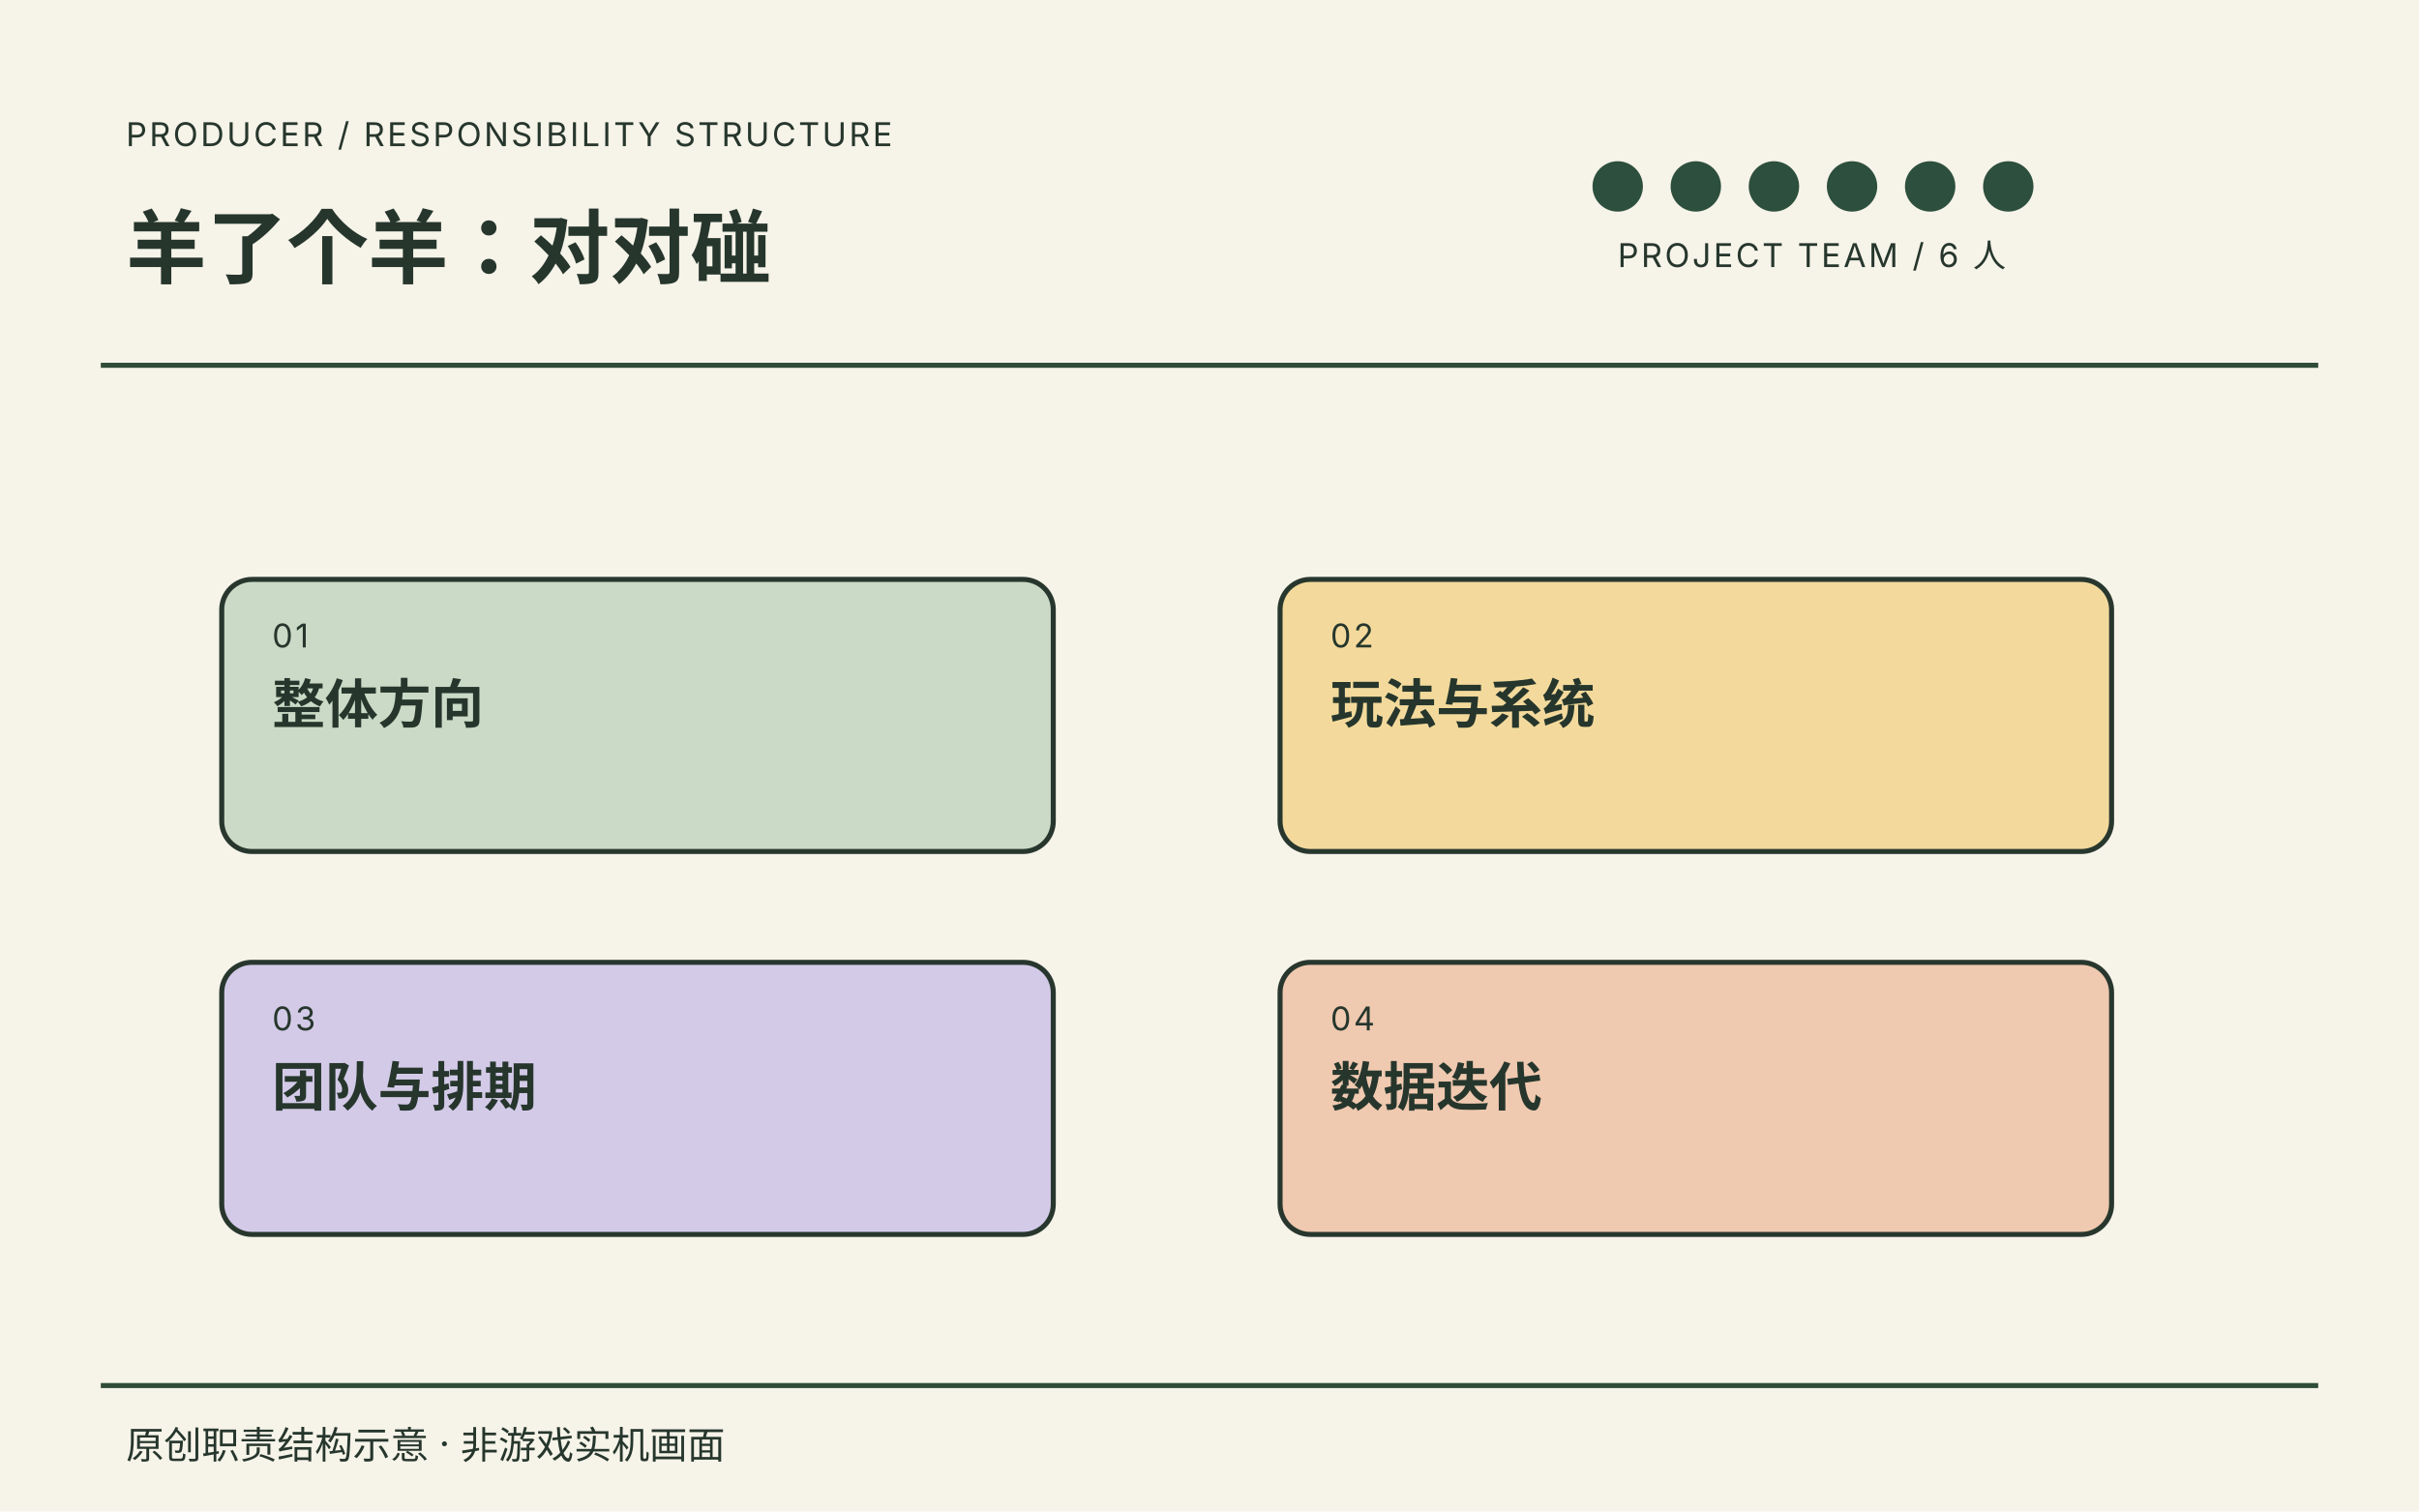
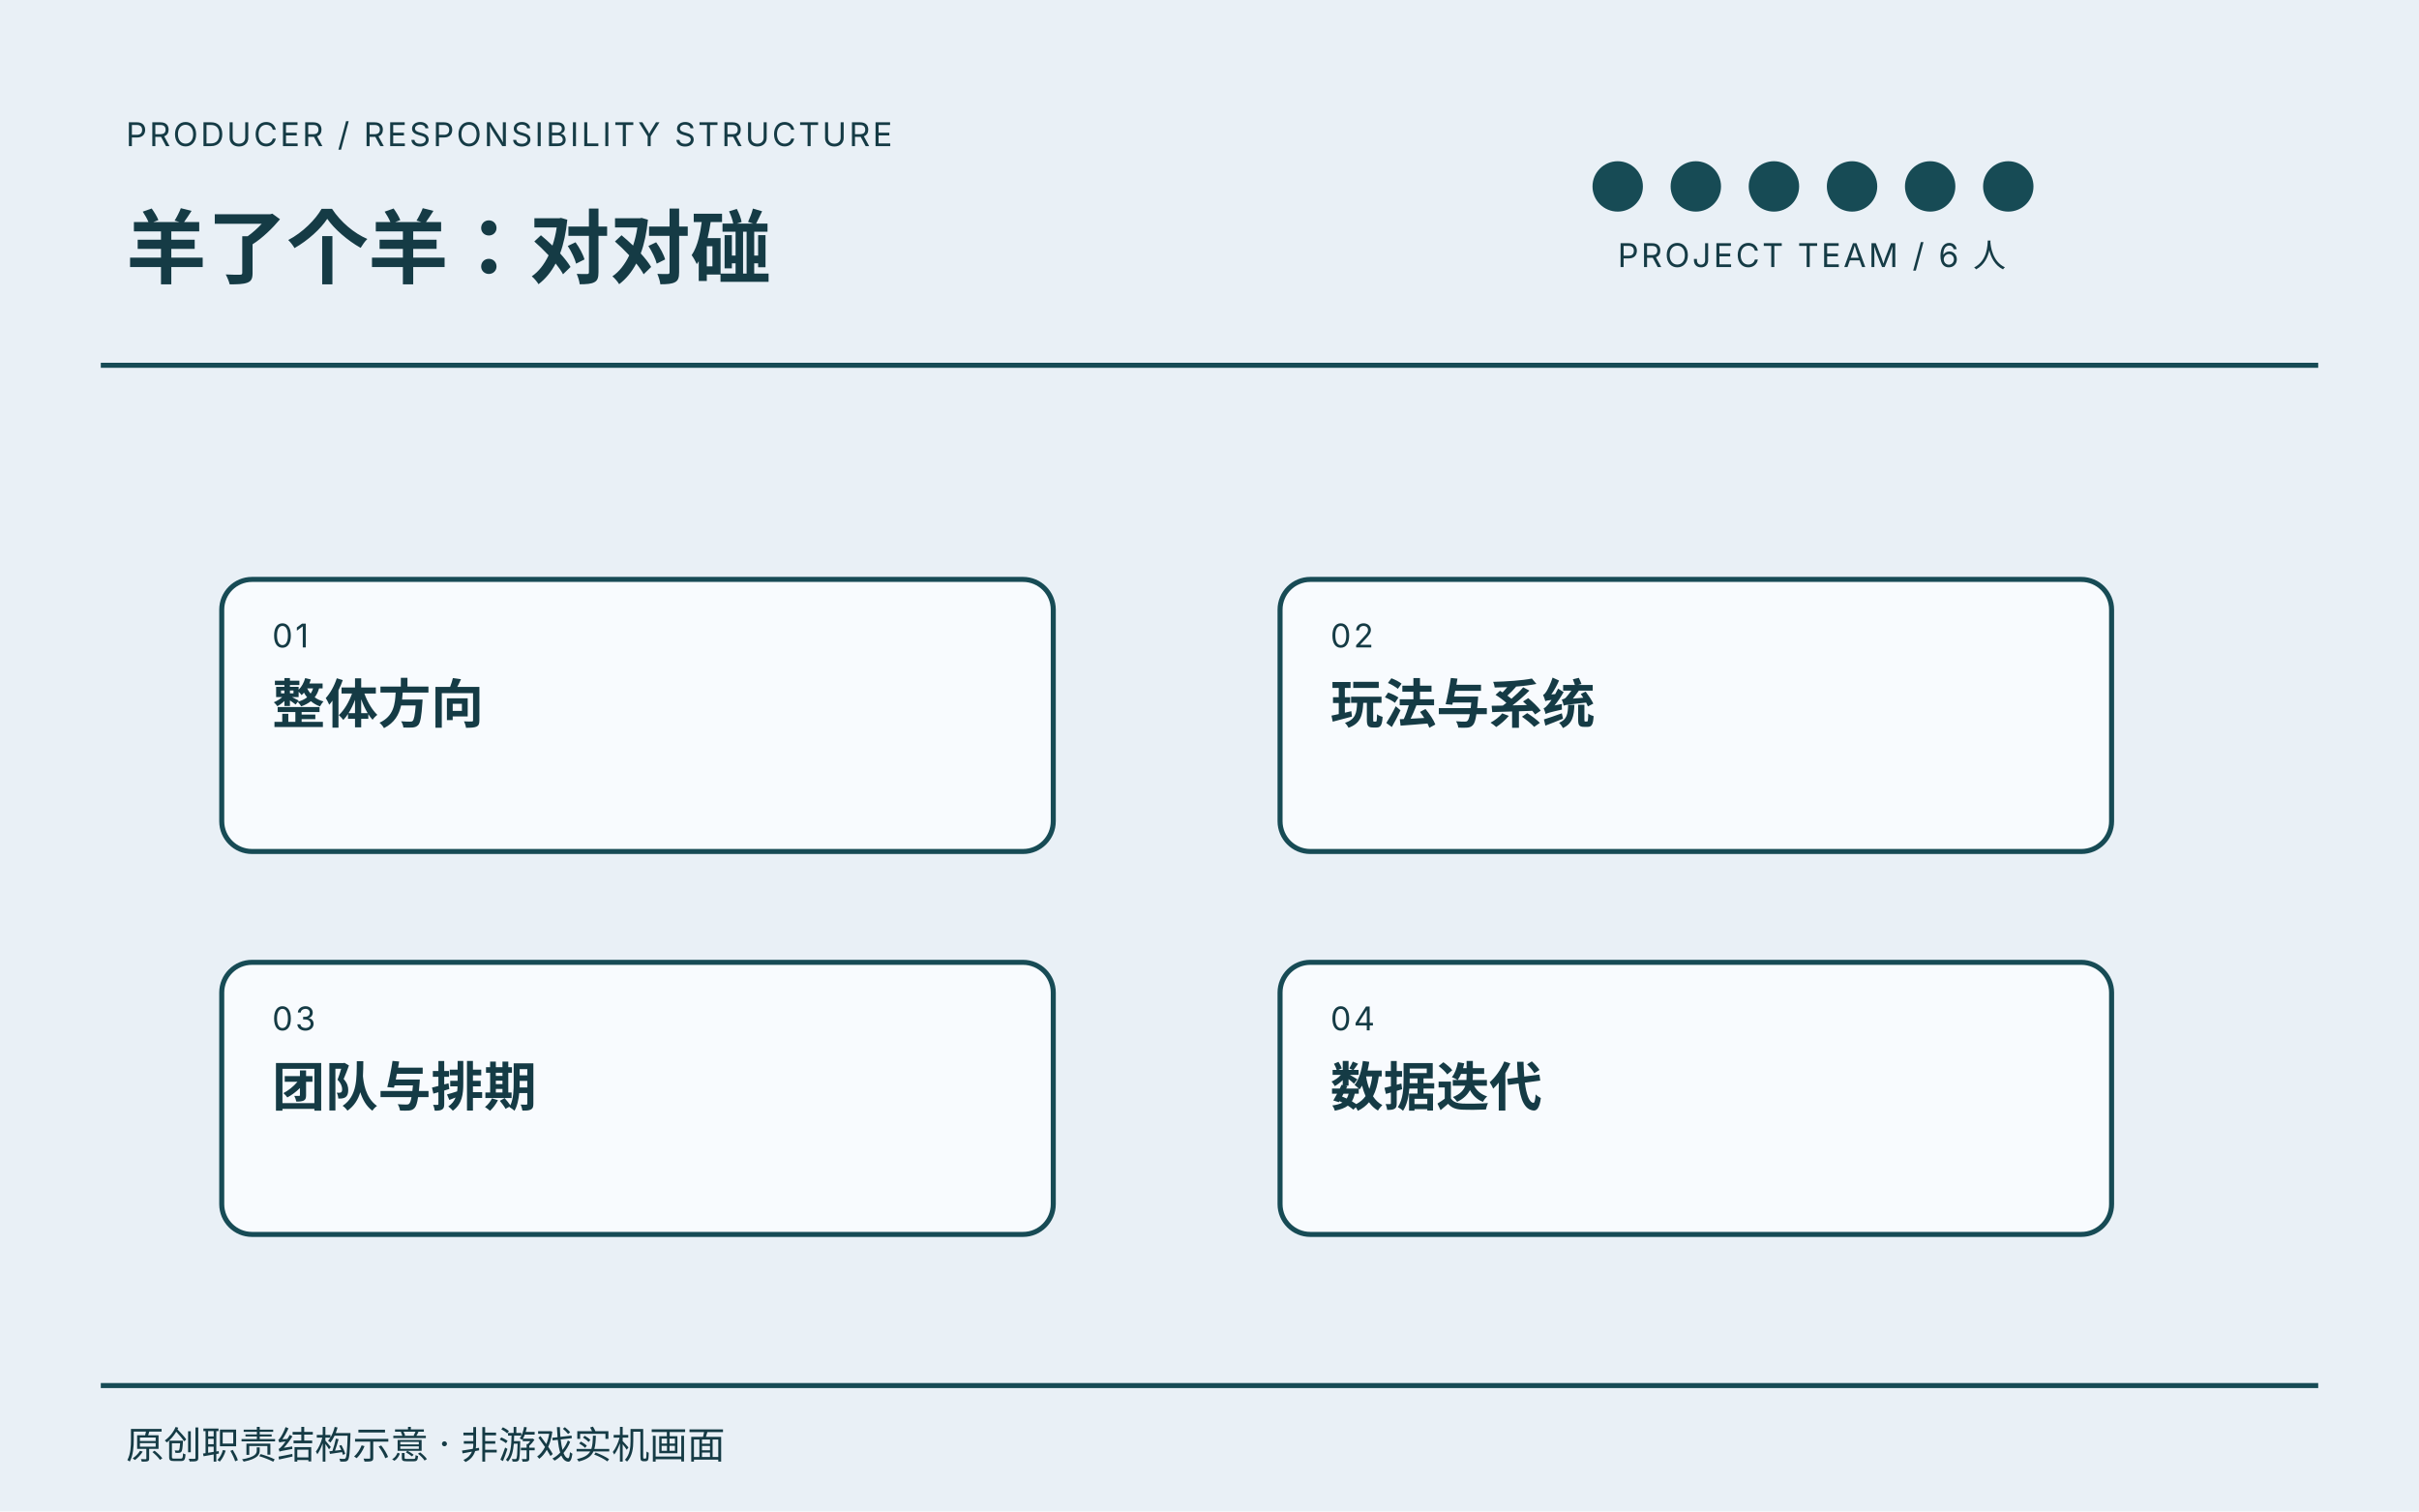
<svg xmlns="http://www.w3.org/2000/svg" width="960" height="600" viewBox="0 0 960 600">
-   <style>text{font-family:system-ui,-apple-system,'Microsoft YaHei',sans-serif;fill:#26362c}.title{font-size:32px;font-weight:700}.node{font-size:21px;font-weight:600}.number{font-size:13px;letter-spacing:1px}.caption{font-size:15px}</style>
-   <rect width="960" height="600" fill="#f6f3e9" />
-   <path d="M40 145H920M40 550H920" stroke="#304b37" stroke-width="2" />
+   <style>text{font-family:system-ui,-apple-system,'Microsoft YaHei',sans-serif;fill:#153b45}.title{font-size:32px;font-weight:700}.node{font-size:21px;font-weight:600}.number{font-size:13px;letter-spacing:1px}.caption{font-size:15px}</style>
+   <rect width="960" height="600" fill="#e9f0f6" />
+   <path d="M40 145H920M40 550H920" stroke="#174b55" stroke-width="2" />
  <text x="50" y="58" class="number">PRODUCER / RESPONSIBILITY STRUCTURE</text>
  <text x="50" y="110" class="title">
    <tspan x="50" dy="0">羊了个羊：对对碰</tspan>
  </text>
  <g transform="translate(642 74)">
-     <circle cx="0" cy="0" r="10" fill="#2d4f3d" />
-     <circle cx="31" cy="0" r="10" fill="#2d4f3d" />
-     <circle cx="62" cy="0" r="10" fill="#2d4f3d" />
-     <circle cx="93" cy="0" r="10" fill="#2d4f3d" />
-     <circle cx="124" cy="0" r="10" fill="#2d4f3d" />
-     <circle cx="155" cy="0" r="10" fill="#2d4f3d" />
+     <circle cx="0" cy="0" r="10" fill="#174b55" />
+     <circle cx="31" cy="0" r="10" fill="#174b55" />
+     <circle cx="62" cy="0" r="10" fill="#174b55" />
+     <circle cx="93" cy="0" r="10" fill="#174b55" />
+     <circle cx="124" cy="0" r="10" fill="#174b55" />
+     <circle cx="155" cy="0" r="10" fill="#174b55" />
    <text x="0" y="32" class="number">PROJECT TEAM / 6 人</text>
  </g>
  <g>
-     <rect x="88" y="230" width="330" height="108" rx="12" fill="#cadac6" stroke="#28372e" stroke-width="2" />
+     <rect x="88" y="230" width="330" height="108" rx="12" fill="#f8fbfe" stroke="#174b55" stroke-width="2" />
    <text x="108" y="257" class="number">01</text>
    <text x="108" y="287" class="node">
      <tspan x="108" dy="0">整体方向</tspan>
    </text>
  </g>
  <g>
-     <rect x="508" y="230" width="330" height="108" rx="12" fill="#f3da9c" stroke="#28372e" stroke-width="2" />
+     <rect x="508" y="230" width="330" height="108" rx="12" fill="#f8fbfe" stroke="#174b55" stroke-width="2" />
    <text x="528" y="257" class="number">02</text>
    <text x="528" y="287" class="node">
      <tspan x="528" dy="0">玩法与系统</tspan>
    </text>
  </g>
  <g>
-     <rect x="88" y="382" width="330" height="108" rx="12" fill="#d3cae8" stroke="#28372e" stroke-width="2" />
+     <rect x="88" y="382" width="330" height="108" rx="12" fill="#f8fbfe" stroke="#174b55" stroke-width="2" />
    <text x="108" y="409" class="number">03</text>
    <text x="108" y="439" class="node">
      <tspan x="108" dy="0">团队与排期</tspan>
    </text>
  </g>
  <g>
-     <rect x="508" y="382" width="330" height="108" rx="12" fill="#efc9b0" stroke="#28372e" stroke-width="2" />
+     <rect x="508" y="382" width="330" height="108" rx="12" fill="#f8fbfe" stroke="#174b55" stroke-width="2" />
    <text x="528" y="409" class="number">04</text>
    <text x="528" y="439" class="node">
      <tspan x="528" dy="0">数据迭代</tspan>
    </text>
  </g>
  <text x="50" y="579" class="caption">原创职责结构示意 · 非游戏实机画面</text>
</svg>
